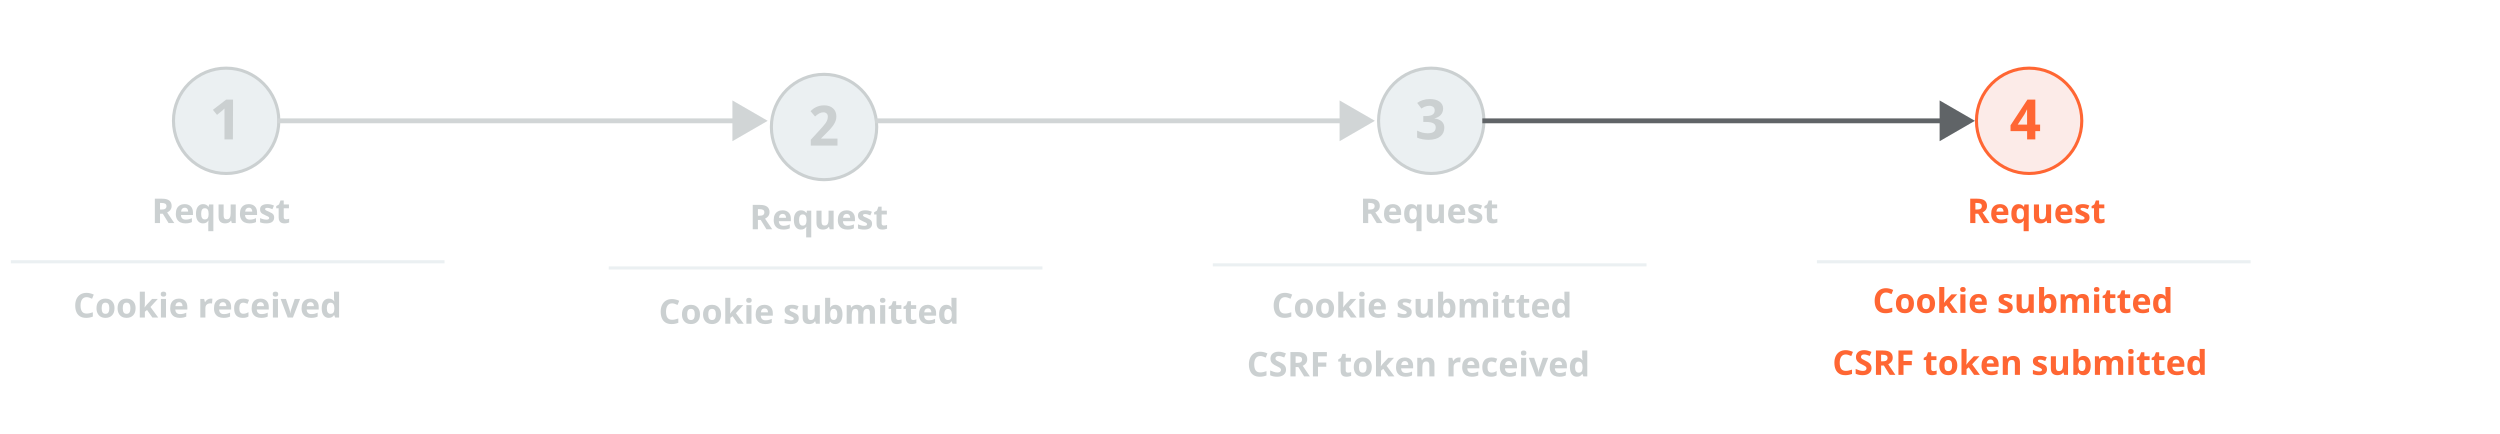
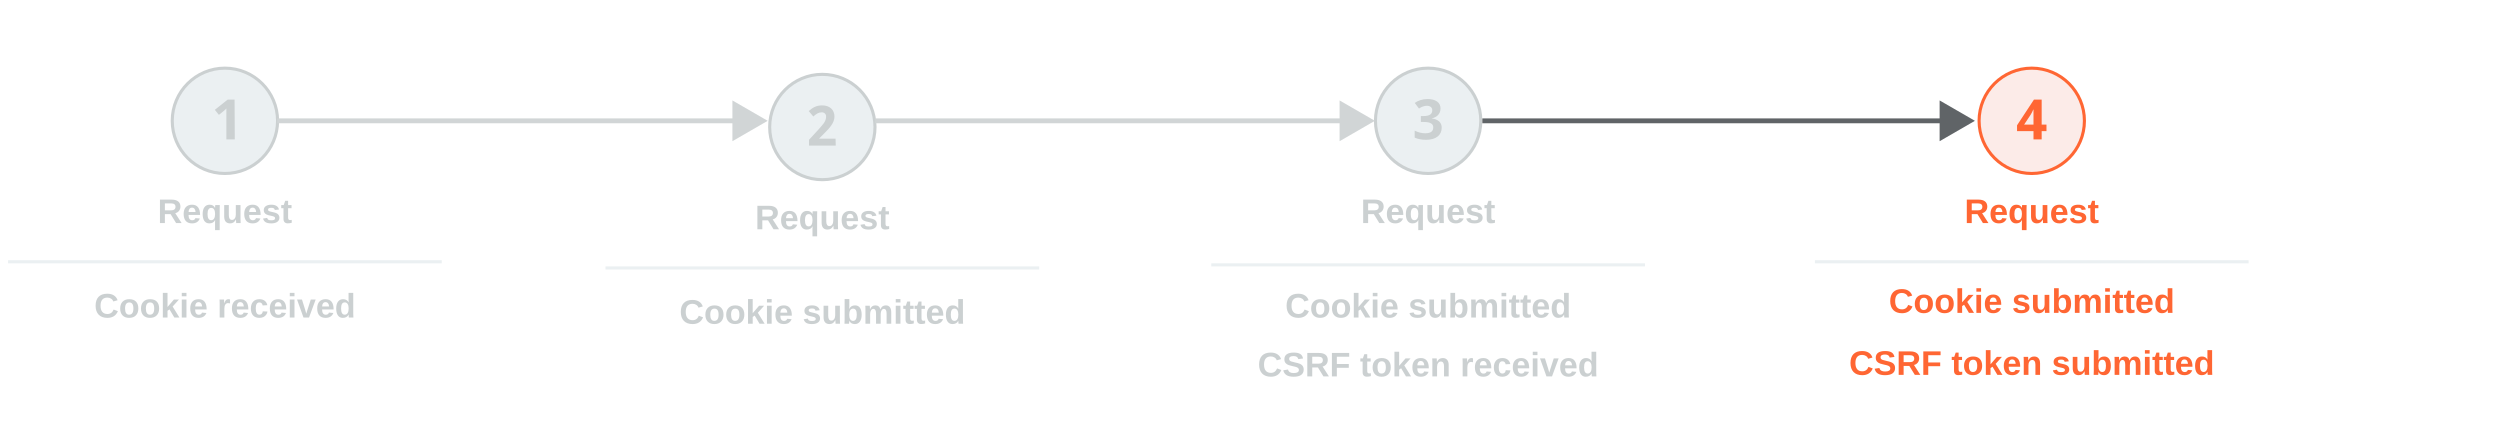
<svg xmlns="http://www.w3.org/2000/svg" width="807" height="140" viewBox="0 0 807 140">
-   <g>
-     <circle cx="73" cy="39" r="17" fill="#ebf0f2" stroke="#cbd0d1" stroke-miterlimit="10" />
-     <path d="M75.18,45H72.46V37.56c0-.15,0-.33,0-.54s0-.44,0-.67,0-.47,0-.7,0-.45,0-.64l-.15.16-.24.23-.27.26-.28.23-1.47,1.19-1.32-1.63L73,32.15h2.23Z" fill="#cbd0d1" />
-     <circle cx="266" cy="41" r="17" fill="#ebf0f2" stroke="#cbd0d1" stroke-miterlimit="10" />
-     <path d="M270.34,47h-8.62V45.11l3-3.26,1-1.13a10.64,10.64,0,0,0,.8-1,4.62,4.62,0,0,0,.52-1,3.25,3.25,0,0,0,.18-1.1,1.31,1.31,0,0,0-.39-1,1.49,1.49,0,0,0-1.05-.36,2.75,2.75,0,0,0-1.33.35,6.62,6.62,0,0,0-1.35,1l-1.47-1.75c.26-.24.53-.47.82-.69a6,6,0,0,1,.95-.58,5.69,5.69,0,0,1,1.14-.41A6.07,6.07,0,0,1,266,34a5,5,0,0,1,1.66.25,3.53,3.53,0,0,1,1.25.73,3.14,3.14,0,0,1,.8,1.13,4,4,0,0,1,.27,1.51,4.13,4.13,0,0,1-.26,1.44,7.15,7.15,0,0,1-.72,1.36,13.62,13.62,0,0,1-1.06,1.32c-.4.43-.83.87-1.29,1.33l-1.55,1.55v.12h5.24Z" fill="#cbd0d1" />
-     <circle cx="462" cy="39" r="17" fill="#ebf0f2" stroke="#cbd0d1" stroke-miterlimit="10" />
-     <path d="M465.84,35a3.21,3.21,0,0,1-.21,1.2,3.12,3.12,0,0,1-.59.94,3.44,3.44,0,0,1-.88.66,4.38,4.38,0,0,1-1.1.41v.06a4,4,0,0,1,2.36.94,2.67,2.67,0,0,1,.8,2,4,4,0,0,1-.3,1.56,3.41,3.41,0,0,1-.94,1.24,4.29,4.29,0,0,1-1.58.82,7.45,7.45,0,0,1-2.24.3,10.09,10.09,0,0,1-2-.18,7.24,7.24,0,0,1-1.71-.52V42.17a6.45,6.45,0,0,0,.84.37l.87.27c.3.07.59.12.87.16a7.8,7.8,0,0,0,.8.05,4.47,4.47,0,0,0,1.26-.14,2,2,0,0,0,.8-.39,1.51,1.51,0,0,0,.43-.61,2.45,2.45,0,0,0,.13-.78,1.56,1.56,0,0,0-.17-.72,1.37,1.37,0,0,0-.53-.54,2.91,2.91,0,0,0-.95-.35,7.35,7.35,0,0,0-1.45-.12h-.91V37.46h.89a5.13,5.13,0,0,0,1.35-.15,2.29,2.29,0,0,0,.86-.39,1.42,1.42,0,0,0,.45-.59,1.87,1.87,0,0,0,.13-.71,1.37,1.37,0,0,0-.43-1.07,1.94,1.94,0,0,0-1.35-.39,3.21,3.21,0,0,0-.78.09,3.59,3.59,0,0,0-.68.21,3.78,3.78,0,0,0-.57.28c-.17.1-.33.2-.47.3l-1.37-1.81a5.72,5.72,0,0,1,.8-.5,7.53,7.53,0,0,1,.95-.4,8,8,0,0,1,1.1-.27,8.26,8.26,0,0,1,1.25-.09,7.09,7.09,0,0,1,1.73.2,4.17,4.17,0,0,1,1.33.6A2.63,2.63,0,0,1,465.84,35Z" fill="#cbd0d1" />
-     <circle cx="655" cy="39" r="17" fill="#fcebe8" stroke="#f63" stroke-miterlimit="10" />
-     <path d="M658.54,42.34H657V45h-2.65V42.34H649V40.45l5.45-8.3H657v8.08h1.55Zm-4.2-2.11V38.05c0-.08,0-.19,0-.33s0-.31,0-.49,0-.37,0-.56,0-.38,0-.56,0-.32,0-.46,0-.22,0-.28h-.08l-.36.78c-.13.27-.28.55-.45.83l-2.14,3.25Z" fill="#f63" />
-     <polygon points="89.5 39.79 236.42 39.79 236.42 45.58 247.81 39 236.42 32.42 236.42 38.21 89.5 38.21 89.5 39.79" fill="#d1d5d6" />
-     <polygon points="282.5 39.79 432.42 39.79 432.42 45.58 443.81 39 432.42 32.42 432.42 38.21 282.5 38.21 282.5 39.79" fill="#d1d5d6" />
-     <polygon points="478.5 39.79 626.11 39.79 626.11 45.58 637.5 39 626.11 32.42 626.11 38.21 478.5 38.21 478.5 39.79" fill="#606467" />
-     <text transform="translate(402.5 121.5)" font-size="11" fill="#cbd0d1" font-family="Verdana-Bold, Verdana" font-weight="700">CSRF token received</text>
-     <text transform="translate(591.5 121)" font-size="11" fill="#f63" font-family="Verdana-Bold, Verdana" font-weight="700">CSRF token submitted</text>
-     <text transform="translate(49 72)" font-size="11" fill="#cbd0d1" font-family="Verdana-Bold, Verdana" font-weight="700">Request</text>
-     <text transform="translate(242 74)" font-size="11" fill="#cbd0d1" font-family="Verdana-Bold, Verdana" font-weight="700">Request</text>
-     <text transform="translate(439 72)" font-size="11" fill="#cbd0d1" font-family="Verdana-Bold, Verdana" font-weight="700">Request</text>
-     <text transform="translate(635 72)" font-size="11" fill="#f63" font-family="Verdana-Bold, Verdana" font-weight="700">Request</text>
-     <text transform="translate(23.64 102.5)" font-size="11" fill="#cbd0d1" font-family="Verdana-Bold, Verdana" font-weight="700">Cookie received</text>
-     <text transform="translate(410.5 102.5)" font-size="11" fill="#cbd0d1" font-family="Verdana-Bold, Verdana" font-weight="700">Cookie submitted</text>
-     <text transform="translate(604.5 101)" font-size="11" fill="#f63" font-family="Verdana-Bold, Verdana" font-weight="700">Cookie submitted</text>
-     <text transform="translate(212.63 104.5)" font-size="11" fill="#cbd0d1" font-family="Verdana-Bold, Verdana" font-weight="700">Cookie submitted</text>
-     <line x1="586.5" y1="84.5" x2="726.5" y2="84.5" fill="none" stroke="#ebf0f2" stroke-miterlimit="10" />
-     <line x1="3.5" y1="84.5" x2="143.5" y2="84.5" fill="none" stroke="#ebf0f2" stroke-miterlimit="10" />
-     <line x1="196.5" y1="86.5" x2="336.5" y2="86.5" fill="none" stroke="#ebf0f2" stroke-miterlimit="10" />
-     <line x1="391.5" y1="85.5" x2="531.5" y2="85.5" fill="none" stroke="#ebf0f2" stroke-miterlimit="10" />
-   </g>
+   <circle cx="72.6" cy="39" r="17" fill="#ebf0f2" stroke="#cbd0d1" stroke-miterlimit="10" />
+   <path d="M75.79,45H73.07V37.56c0-.15,0-.33,0-.54s0-.44,0-.67l0-.7c0-.24,0-.45,0-.64l-.15.16-.23.23-.28.26a2.76,2.76,0,0,1-.27.23l-1.48,1.19-1.31-1.63,4.14-3.3h2.23Z" fill="#cbd0d1" />
+   <circle cx="265.45" cy="41" r="17" fill="#ebf0f2" stroke="#cbd0d1" stroke-miterlimit="10" />
+   <path d="M269.78,47h-8.62V45.11l3-3.26,1-1.13a12.54,12.54,0,0,0,.8-1,5.1,5.1,0,0,0,.52-1,3.25,3.25,0,0,0,.18-1.1,1.31,1.31,0,0,0-.39-1,1.49,1.49,0,0,0-1.05-.36,2.82,2.82,0,0,0-1.34.35,6.58,6.58,0,0,0-1.34,1l-1.48-1.75c.26-.24.54-.47.83-.69a5.74,5.74,0,0,1,2.09-1,6,6,0,0,1,1.4-.15,5,5,0,0,1,1.65.25,3.57,3.57,0,0,1,1.26.73,3.12,3.12,0,0,1,.79,1.13,3.83,3.83,0,0,1,.28,1.51,3.92,3.92,0,0,1-.27,1.44,6.17,6.17,0,0,1-.72,1.36,11.14,11.14,0,0,1-1.06,1.32c-.4.43-.83.87-1.28,1.33l-1.55,1.55v.12h5.24Z" fill="#cbd0d1" />
+   <circle cx="461" cy="39" r="17" fill="#ebf0f2" stroke="#cbd0d1" stroke-miterlimit="10" />
+   <path d="M465,35a3.21,3.21,0,0,1-.21,1.2,3.12,3.12,0,0,1-.59.94,3.44,3.44,0,0,1-.88.66,4.38,4.38,0,0,1-1.1.41v.06a4,4,0,0,1,2.36.94,2.67,2.67,0,0,1,.8,2,4,4,0,0,1-.3,1.56,3.41,3.41,0,0,1-.94,1.24,4.29,4.29,0,0,1-1.58.82,7.45,7.45,0,0,1-2.24.3,10,10,0,0,1-1.95-.18,7.24,7.24,0,0,1-1.71-.52V42.17a6.45,6.45,0,0,0,.84.37q.43.15.87.27c.3.07.59.12.87.16a7.63,7.63,0,0,0,.8.05,4.47,4.47,0,0,0,1.26-.14,2.06,2.06,0,0,0,.8-.39,1.51,1.51,0,0,0,.43-.61,2.45,2.45,0,0,0,.12-.78,1.55,1.55,0,0,0-.16-.72,1.37,1.37,0,0,0-.53-.54,2.91,2.91,0,0,0-.95-.35,7.42,7.42,0,0,0-1.45-.12h-.91V37.46h.89a5.13,5.13,0,0,0,1.35-.15,2.29,2.29,0,0,0,.86-.39,1.42,1.42,0,0,0,.45-.59,1.87,1.87,0,0,0,.13-.71,1.37,1.37,0,0,0-.43-1.07,1.94,1.94,0,0,0-1.35-.39,3.21,3.21,0,0,0-.78.09,3.38,3.38,0,0,0-.68.21,3.78,3.78,0,0,0-.57.28c-.17.1-.33.2-.47.3l-1.37-1.81a5.72,5.72,0,0,1,.8-.5,7.53,7.53,0,0,1,1-.4,8,8,0,0,1,1.1-.27,8.26,8.26,0,0,1,1.25-.09,7.09,7.09,0,0,1,1.73.2,4.17,4.17,0,0,1,1.33.6A2.63,2.63,0,0,1,465,35Z" fill="#cbd0d1" />
+   <circle cx="655.85" cy="39" r="17" fill="#fcebe8" stroke="#f63" stroke-miterlimit="10" />
+   <path d="M660.6,42.34h-1.55V45h-2.64V42.34H651.1V40.45l5.46-8.3h2.49v8.08h1.55Zm-4.19-2.11V37.72c0-.15,0-.31,0-.49s0-.37,0-.56,0-.38,0-.56,0-.32,0-.46,0-.22,0-.28h-.08c-.1.24-.22.5-.35.78s-.28.55-.45.83l-2.15,3.25Z" fill="#f63" />
+   <polygon points="89.5 39.79 236.42 39.79 236.42 45.58 247.81 39 236.42 32.42 236.42 38.21 89.5 38.21 89.5 39.79" fill="#d1d5d6" />
+   <polygon points="282.5 39.79 432.42 39.79 432.42 45.58 443.81 39 432.42 32.42 432.42 38.21 282.5 38.21 282.5 39.79" fill="#d1d5d6" />
+   <polygon points="478.5 39.79 626.11 39.79 626.11 45.58 637.5 39 626.11 32.42 626.11 38.21 478.5 38.21 478.5 39.79" fill="#606467" />
+   <text transform="translate(405.98 121.5)" font-size="11" fill="#cbd0d1" font-family="Arial-BoldMT, Arial" font-weight="700">CSRF token received</text>
+   <text transform="translate(596.88 121)" font-size="11" fill="#f63" font-family="Arial-BoldMT, Arial" font-weight="700">CSRF token submitted</text>
+   <text transform="translate(50.9 72)" font-size="11" fill="#cbd0d1" font-family="Arial-BoldMT, Arial" font-weight="700">Request</text>
+   <text transform="translate(243.75 74)" font-size="11" fill="#cbd0d1" font-family="Arial-BoldMT, Arial" font-weight="700">Request</text>
+   <text transform="translate(439.3 72)" font-size="11" fill="#cbd0d1" font-family="Arial-BoldMT, Arial" font-weight="700">Request</text>
+   <text transform="translate(634.15 72)" font-size="11" fill="#f63" font-family="Arial-BoldMT, Arial" font-weight="700">Request</text>
+   <text transform="translate(30.41 102.5)" font-size="11" fill="#cbd0d1" font-family="Arial-BoldMT, Arial" font-weight="700">Cookie received</text>
+   <text transform="translate(414.86 102.5)" font-size="11" fill="#cbd0d1" font-family="Arial-BoldMT, Arial" font-weight="700">Cookie submitted</text>
+   <text transform="translate(609.71 101)" font-size="11" fill="#f63" font-family="Arial-BoldMT, Arial" font-weight="700">Cookie submitted</text>
+   <text transform="translate(219.31 104.5)" font-size="11" fill="#cbd0d1" font-family="Arial-BoldMT, Arial" font-weight="700">Cookie submitted</text>
+   <line x1="585.85" y1="84.5" x2="725.85" y2="84.5" fill="none" stroke="#ebf0f2" stroke-miterlimit="10" />
+   <line x1="2.6" y1="84.5" x2="142.6" y2="84.5" fill="none" stroke="#ebf0f2" stroke-miterlimit="10" />
+   <line x1="195.45" y1="86.5" x2="335.45" y2="86.5" fill="none" stroke="#ebf0f2" stroke-miterlimit="10" />
+   <line x1="391" y1="85.5" x2="531" y2="85.5" fill="none" stroke="#ebf0f2" stroke-miterlimit="10" />
</svg>
